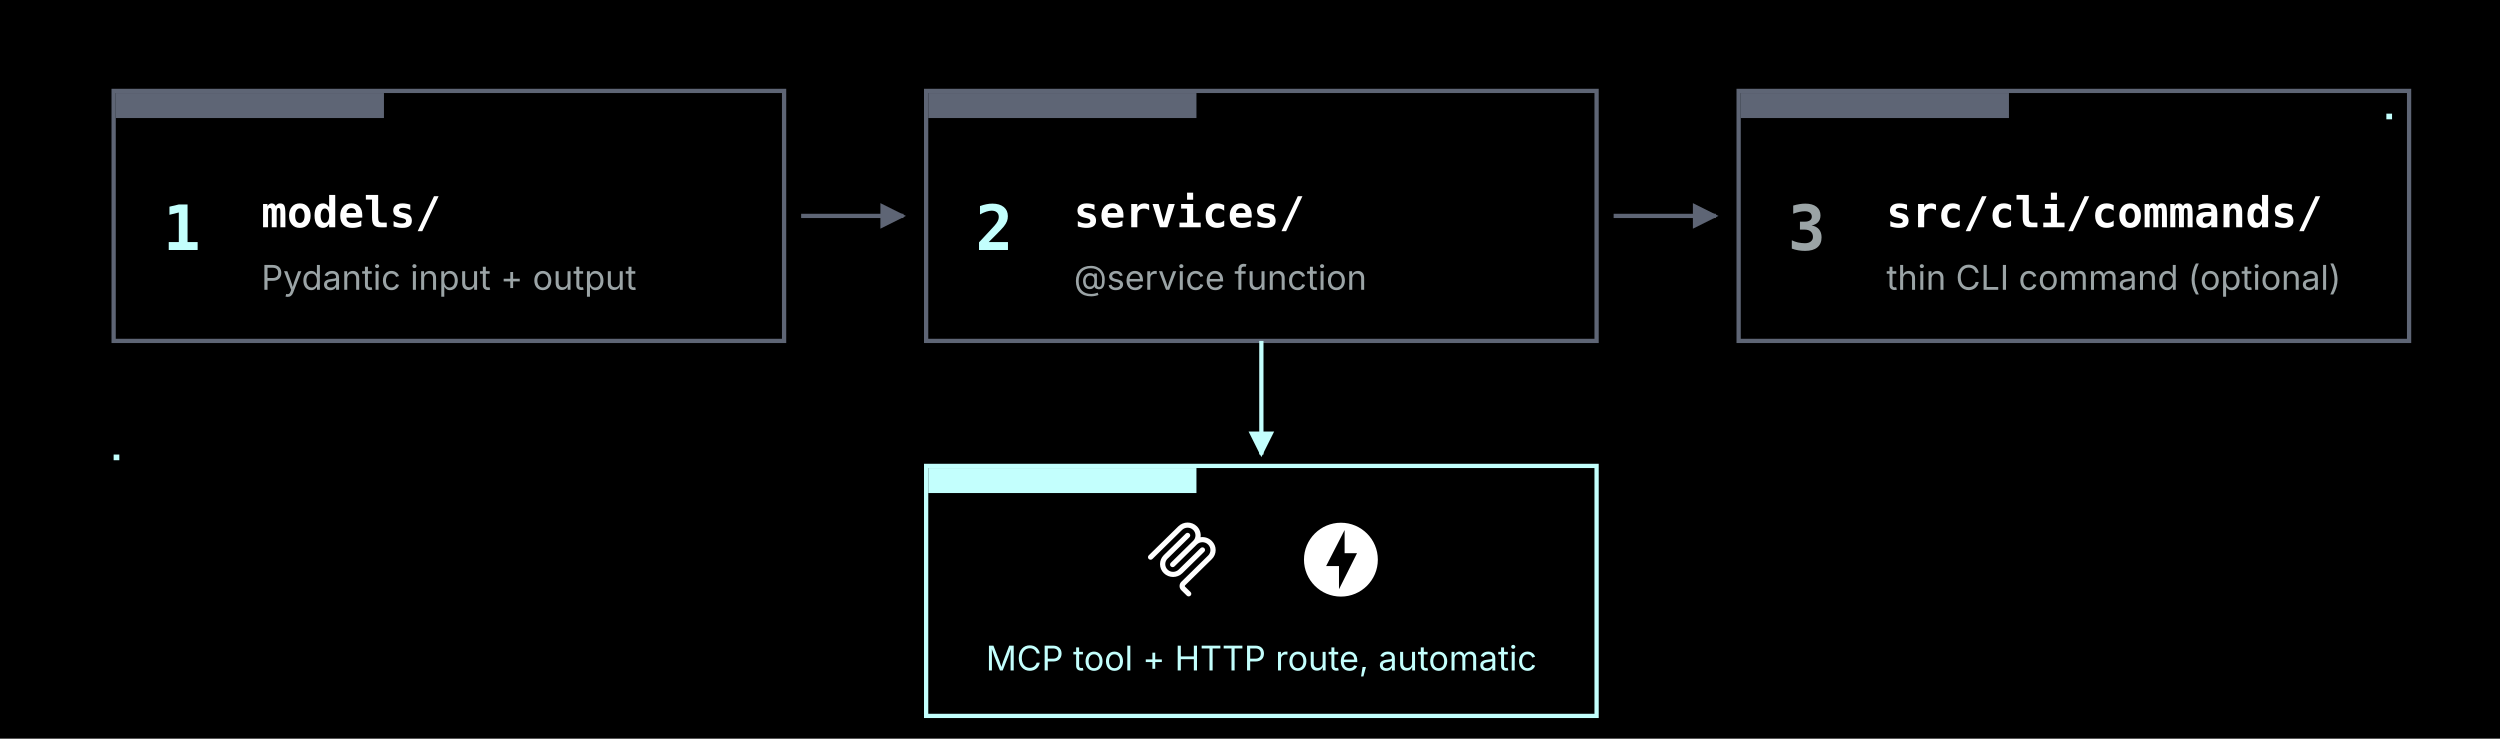
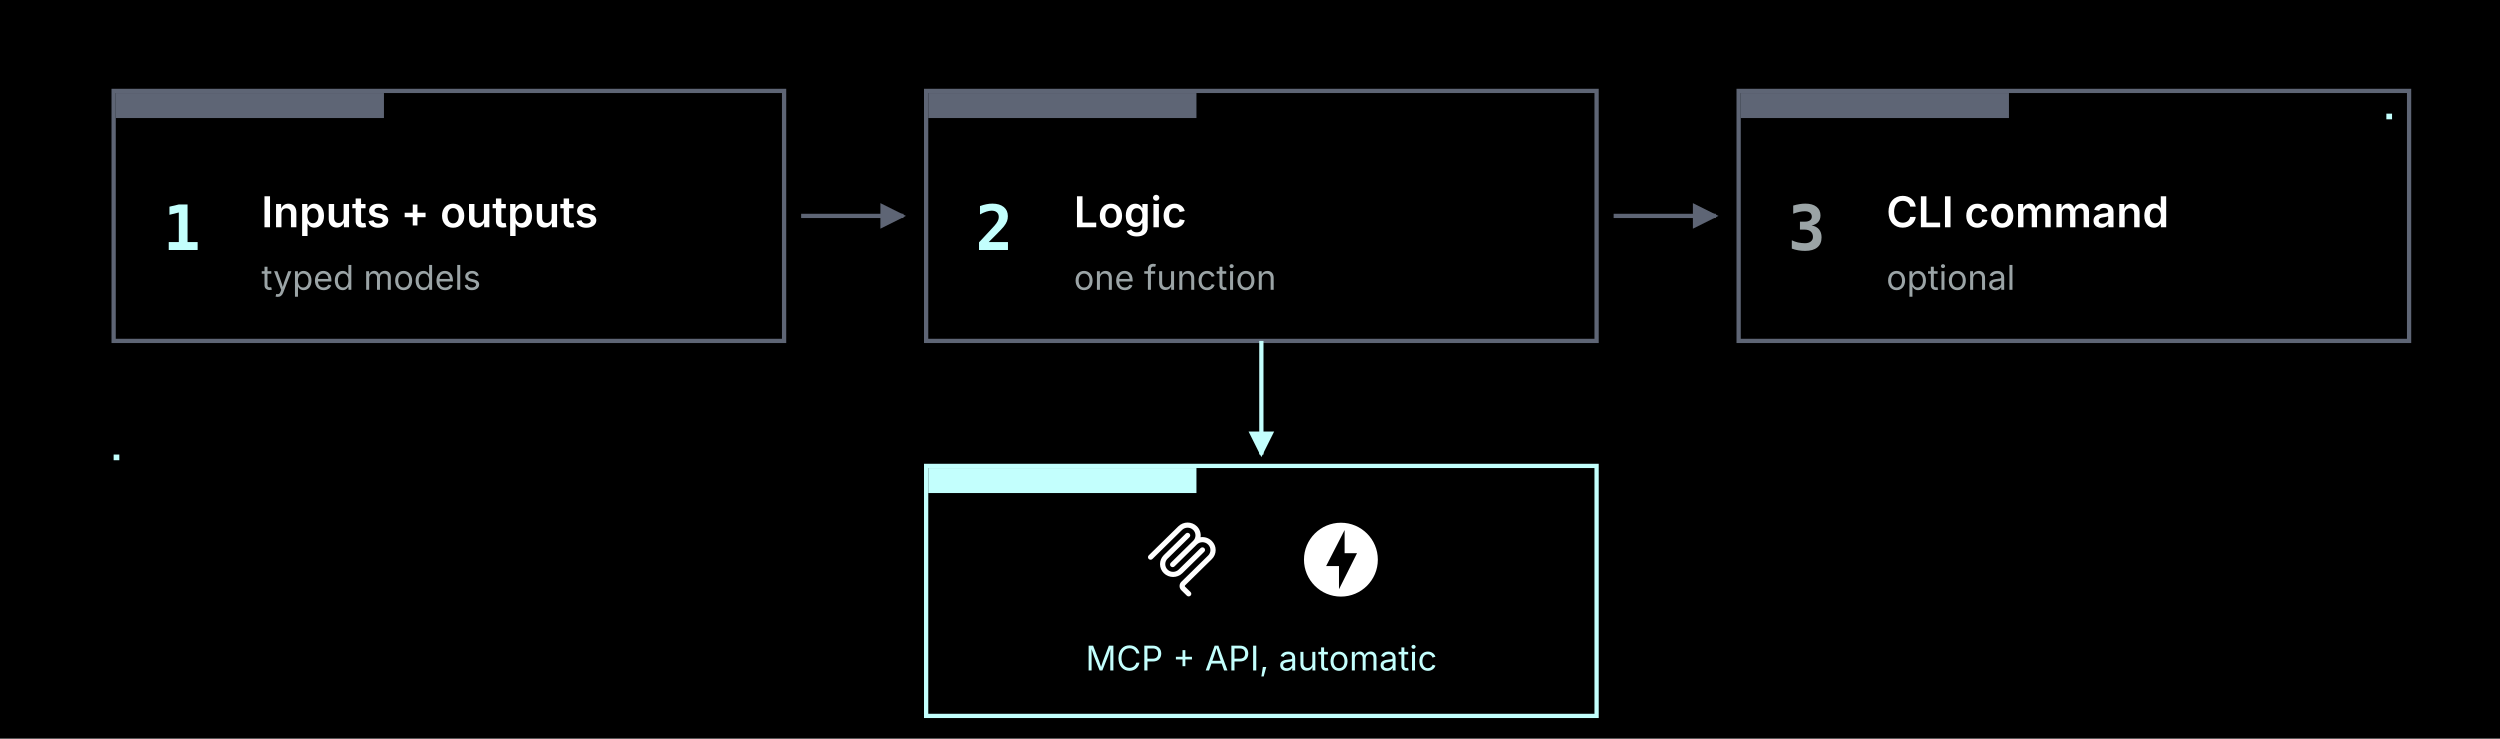
- <svg xmlns="http://www.w3.org/2000/svg" viewBox="0 0 880 260" width="880" height="260" role="img" aria-label="Add a feature: models, a @service (MCP + API automatic), optional CLI command">
+ <svg xmlns="http://www.w3.org/2000/svg" viewBox="0 0 880 260" width="880" height="260" role="img" aria-label="Add a feature: inputs and outputs, then logic; MCP and API follow, CLI optional">
  <style>
  text { font-family:Inter, Helvetica, Roboto, Arial, sans-serif; fill:#FFFFFF; }
  .mono { font-family:'JetBrains Mono', 'IBM Plex Mono', ui-monospace, Menlo, monospace; }
  .muted { fill:#9BA4A6; }
  .accent { fill:#C3FFFD; }
  .box { fill:none; stroke:#C3FFFD; stroke-width:1.5; }
  .box-dim { fill:none; stroke:#5E6575; stroke-width:1.5; }
  .tag { fill:#C3FFFD; }
  .tag-dim { fill:#5E6575; }
  .wire { stroke:#5E6575; stroke-width:1.5; fill:none; }
  .wire-accent { stroke:#C3FFFD; stroke-width:1.5; fill:none; }
  .logo { fill:#FFFFFF; }
</style>
  <defs>
    <marker id="wire-head" viewBox="0 0 10 10" refX="9" refY="5" markerWidth="6" markerHeight="6" orient="auto-start-reverse">
      <path d="M0 0 L10 5 L0 10 z" fill="#5E6575" />
    </marker>
    <marker id="wire-accent-head" viewBox="0 0 10 10" refX="9" refY="5" markerWidth="6" markerHeight="6" orient="auto-start-reverse">
      <path d="M0 0 L10 5 L0 10 z" fill="#C3FFFD" />
    </marker>
    <symbol id="i-fastapi" viewBox="0 0 256 256" class="logo">
      <path d="M128 0C57.33 0 0 57.33 0 128s57.33 128 128 128 128-57.33 128-128S198.67 0 128 0Zm-6.67 230.605v-80.288H76.699l64.128-124.922v80.288h42.966L121.33 230.605Z" />
    </symbol>
    <symbol id="i-mcp" viewBox="0 0 24 24" class="logo" fill-rule="evenodd">
      <path d="M15.688 2.343a2.588 2.588 0 00-3.61 0l-9.626 9.44a.863.863 0 01-1.203 0 .823.823 0 010-1.18l9.626-9.44a4.313 4.313 0 016.016 0 4.116 4.116 0 011.204 3.54 4.3 4.3 0 013.609 1.18l.05.05a4.115 4.115 0 010 5.9l-8.706 8.537a.274.274 0 000 .393l1.788 1.754a.823.823 0 010 1.18.863.863 0 01-1.203 0l-1.788-1.753a1.92 1.92 0 010-2.754l8.706-8.538a2.47 2.47 0 000-3.54l-.05-.049a2.588 2.588 0 00-3.607-.003l-7.172 7.034-.002.002-.098.097a.863.863 0 01-1.204 0 .823.823 0 010-1.18l7.273-7.133a2.47 2.47 0 00-.003-3.537z" />
      <path d="M14.485 4.703a.823.823 0 000-1.18.863.863 0 00-1.204 0l-7.119 6.982a4.115 4.115 0 000 5.9 4.314 4.314 0 006.016 0l7.12-6.982a.823.823 0 000-1.18.863.863 0 00-1.204 0l-7.119 6.982a2.588 2.588 0 01-3.61 0 2.47 2.47 0 010-3.54l7.12-6.982z" />
    </symbol>
  </defs>
  <rect width="880" height="260" fill="#000000" />
  <rect x="40" y="160" width="2" height="2" fill="#C3FFFD" />
  <rect x="840" y="40" width="2" height="2" fill="#C3FFFD" />
  <rect class="box-dim" x="40" y="32" width="236" height="88" />
  <rect class="tag-dim" x="40.75" y="32.75" width="94.4" height="8.8" />
  <text x="64" y="88" font-size="22" text-anchor="middle" font-weight="700" class="mono accent">1</text>
-   <text x="92" y="80" font-size="15" text-anchor="start" font-weight="600" class="mono">models/</text>
-   <text x="92" y="102" font-size="12" text-anchor="start" font-weight="400" class="muted">Pydantic input + output</text>
+   <text x="92" y="80" font-size="15" text-anchor="start" font-weight="600">Inputs + outputs</text>
+   <text x="92" y="102" font-size="12" text-anchor="start" font-weight="400" class="muted">typed models</text>
  <rect class="box-dim" x="326" y="32" width="236" height="88" />
  <rect class="tag-dim" x="326.75" y="32.75" width="94.4" height="8.8" />
  <text x="350" y="88" font-size="22" text-anchor="middle" font-weight="700" class="mono accent">2</text>
-   <text x="378" y="80" font-size="15" text-anchor="start" font-weight="600" class="mono">services/</text>
-   <text x="378" y="102" font-size="12" text-anchor="start" font-weight="400" class="muted">@service function</text>
+   <text x="378" y="80" font-size="15" text-anchor="start" font-weight="600">Logic</text>
+   <text x="378" y="102" font-size="12" text-anchor="start" font-weight="400" class="muted">one function</text>
  <rect class="box-dim" x="612" y="32" width="236" height="88" />
  <rect class="tag-dim" x="612.75" y="32.75" width="94.4" height="8.8" />
  <text x="636" y="88" font-size="22" text-anchor="middle" font-weight="700" class="mono muted">3</text>
-   <text x="664" y="80" font-size="15" text-anchor="start" font-weight="600" class="mono">src/cli/commands/</text>
-   <text x="664" y="102" font-size="12" text-anchor="start" font-weight="400" class="muted">thin CLI command (optional)</text>
+   <text x="664" y="80" font-size="15" text-anchor="start" font-weight="600">CLI command</text>
+   <text x="664" y="102" font-size="12" text-anchor="start" font-weight="400" class="muted">optional</text>
  <path class="wire" d="M282 76.0 L318 76.0" marker-end="url(#wire-head)" />
  <path class="wire" d="M568 76.0 L604 76.0" marker-end="url(#wire-head)" />
  <path class="wire-accent" d="M444.0 120 L444.0 160" marker-end="url(#wire-accent-head)" />
  <rect class="box" x="326" y="164" width="236" height="88" />
  <rect class="tag" x="326.75" y="164.75" width="94.4" height="8.8" />
  <use href="#i-mcp" x="403.0" y="184" width="26" height="26" />
  <use href="#i-fastapi" x="459.0" y="184" width="26" height="26" />
-   <text x="444.0" y="236" font-size="12" text-anchor="middle" font-weight="400" class="accent">MCP tool + HTTP route, automatic</text>
+   <text x="444.0" y="236" font-size="12" text-anchor="middle" font-weight="400" class="accent">MCP + API, automatic</text>
</svg>
